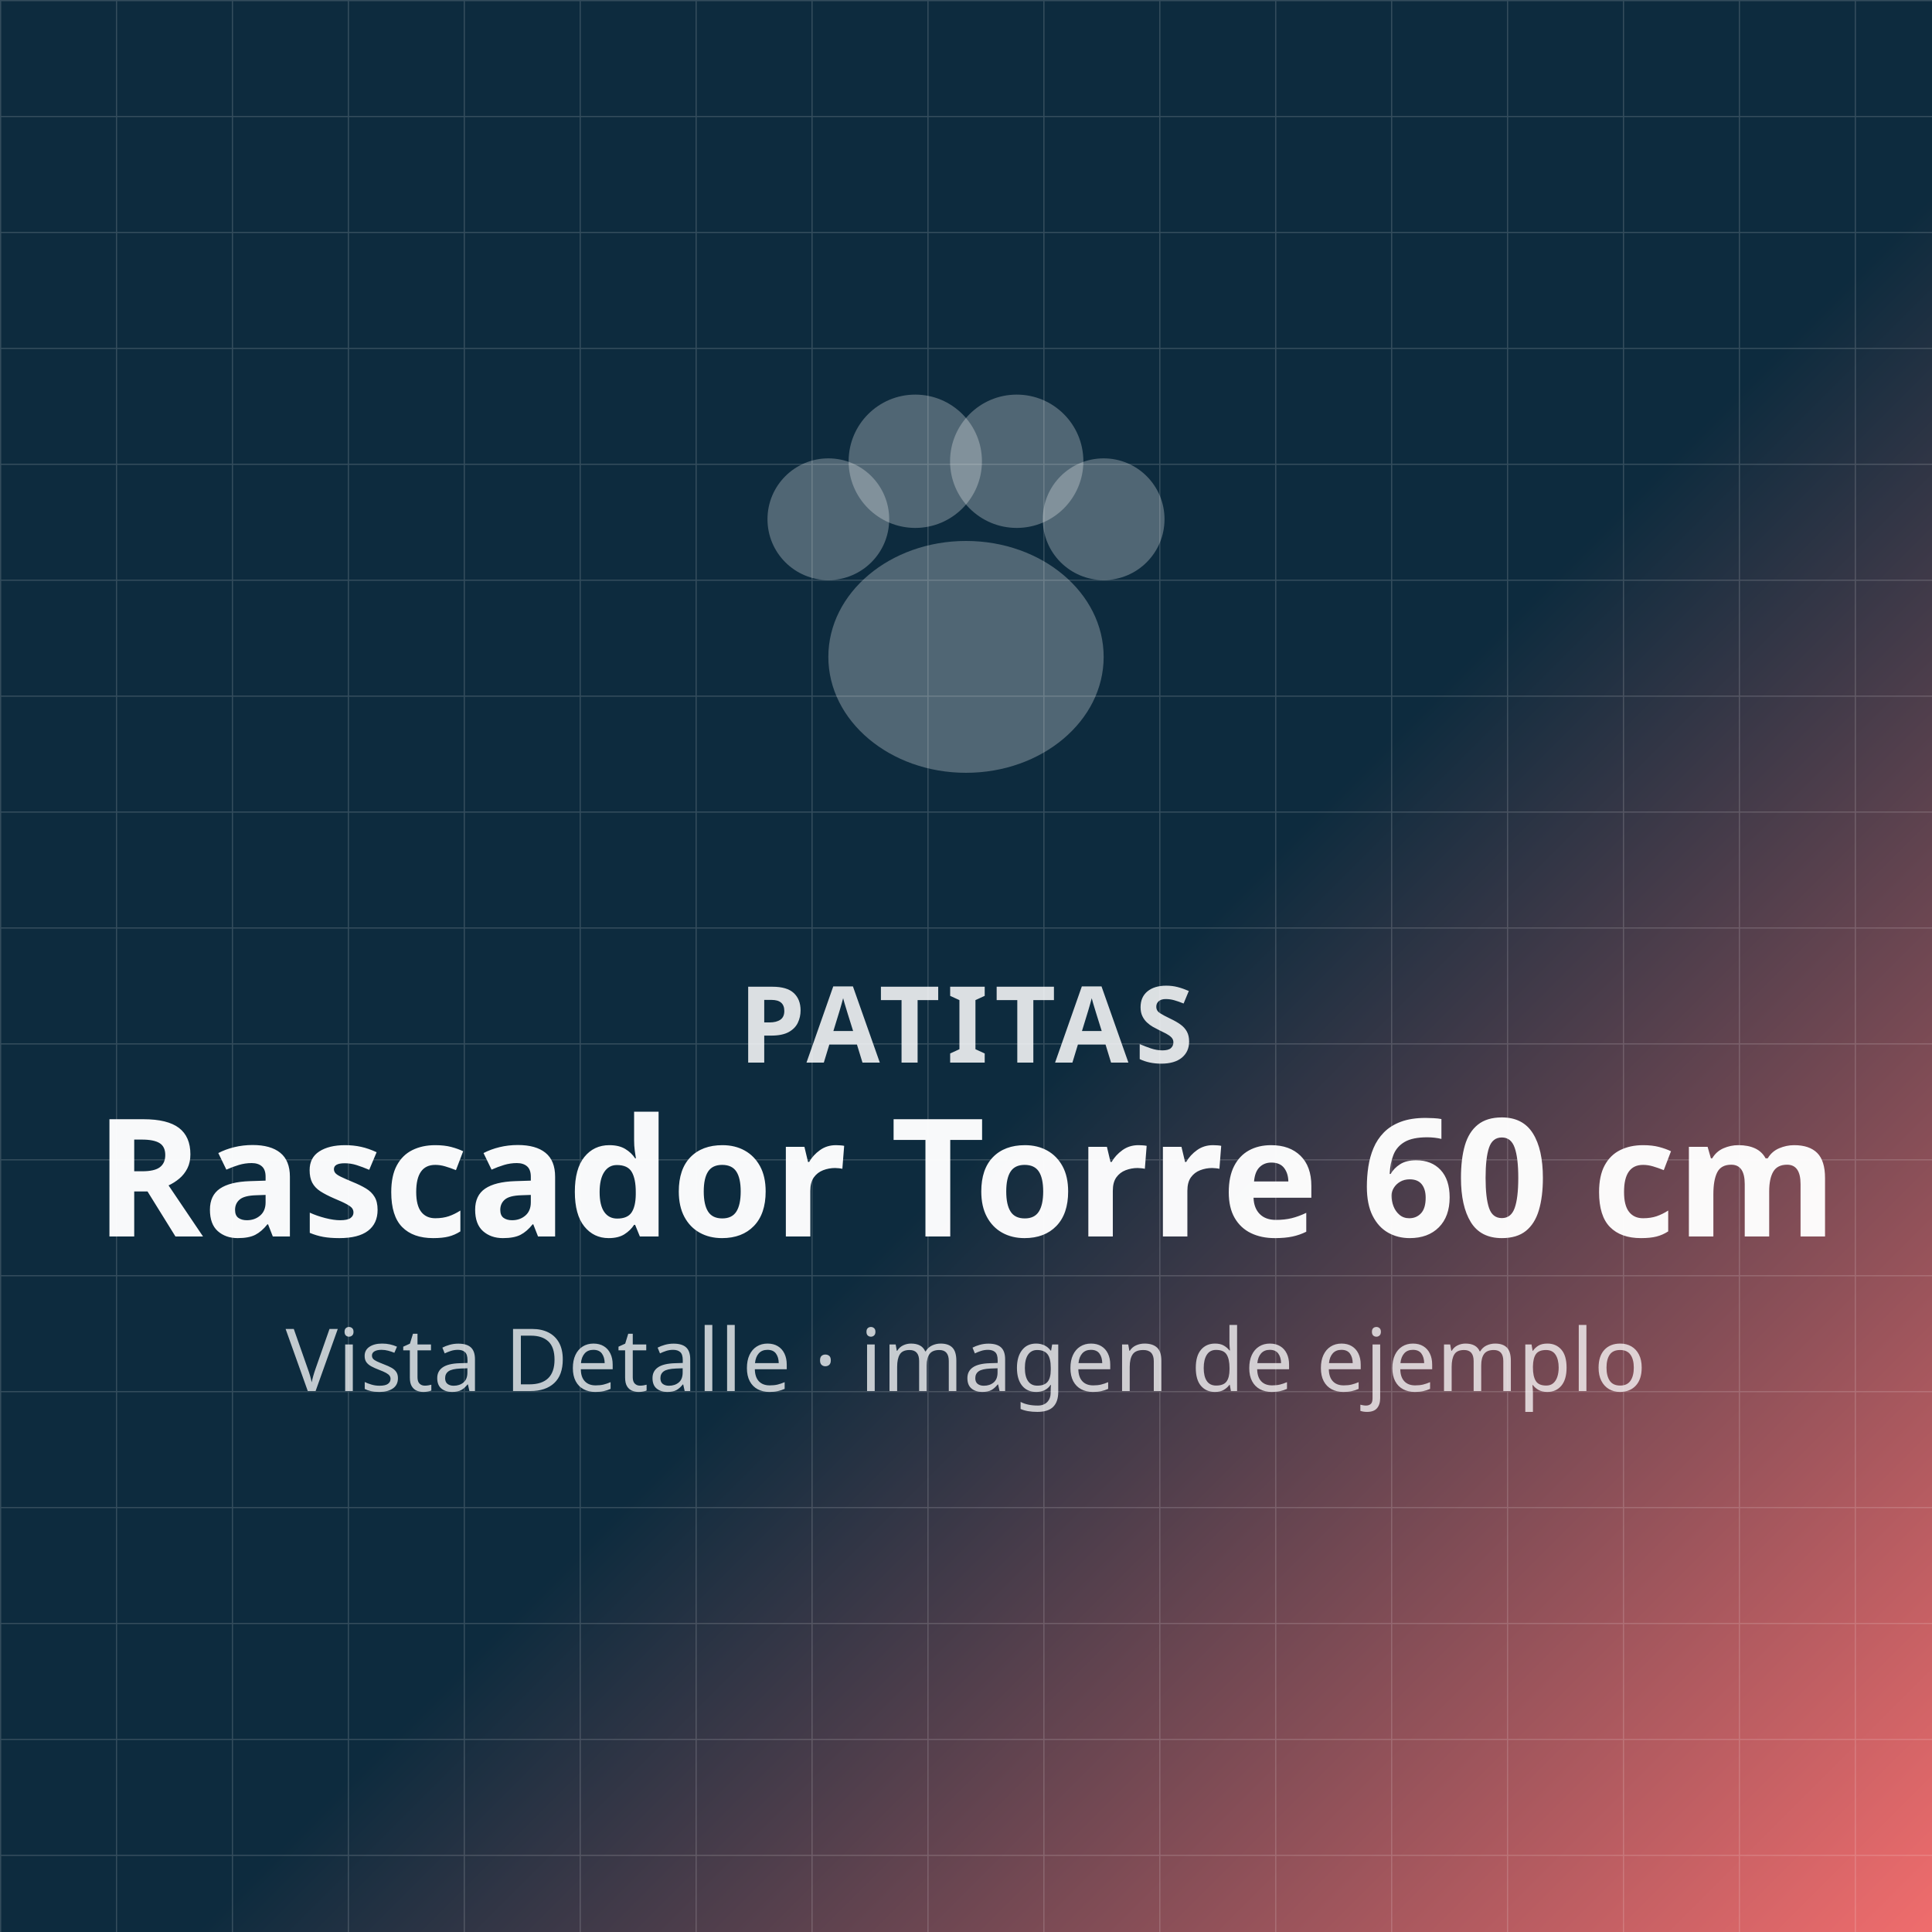
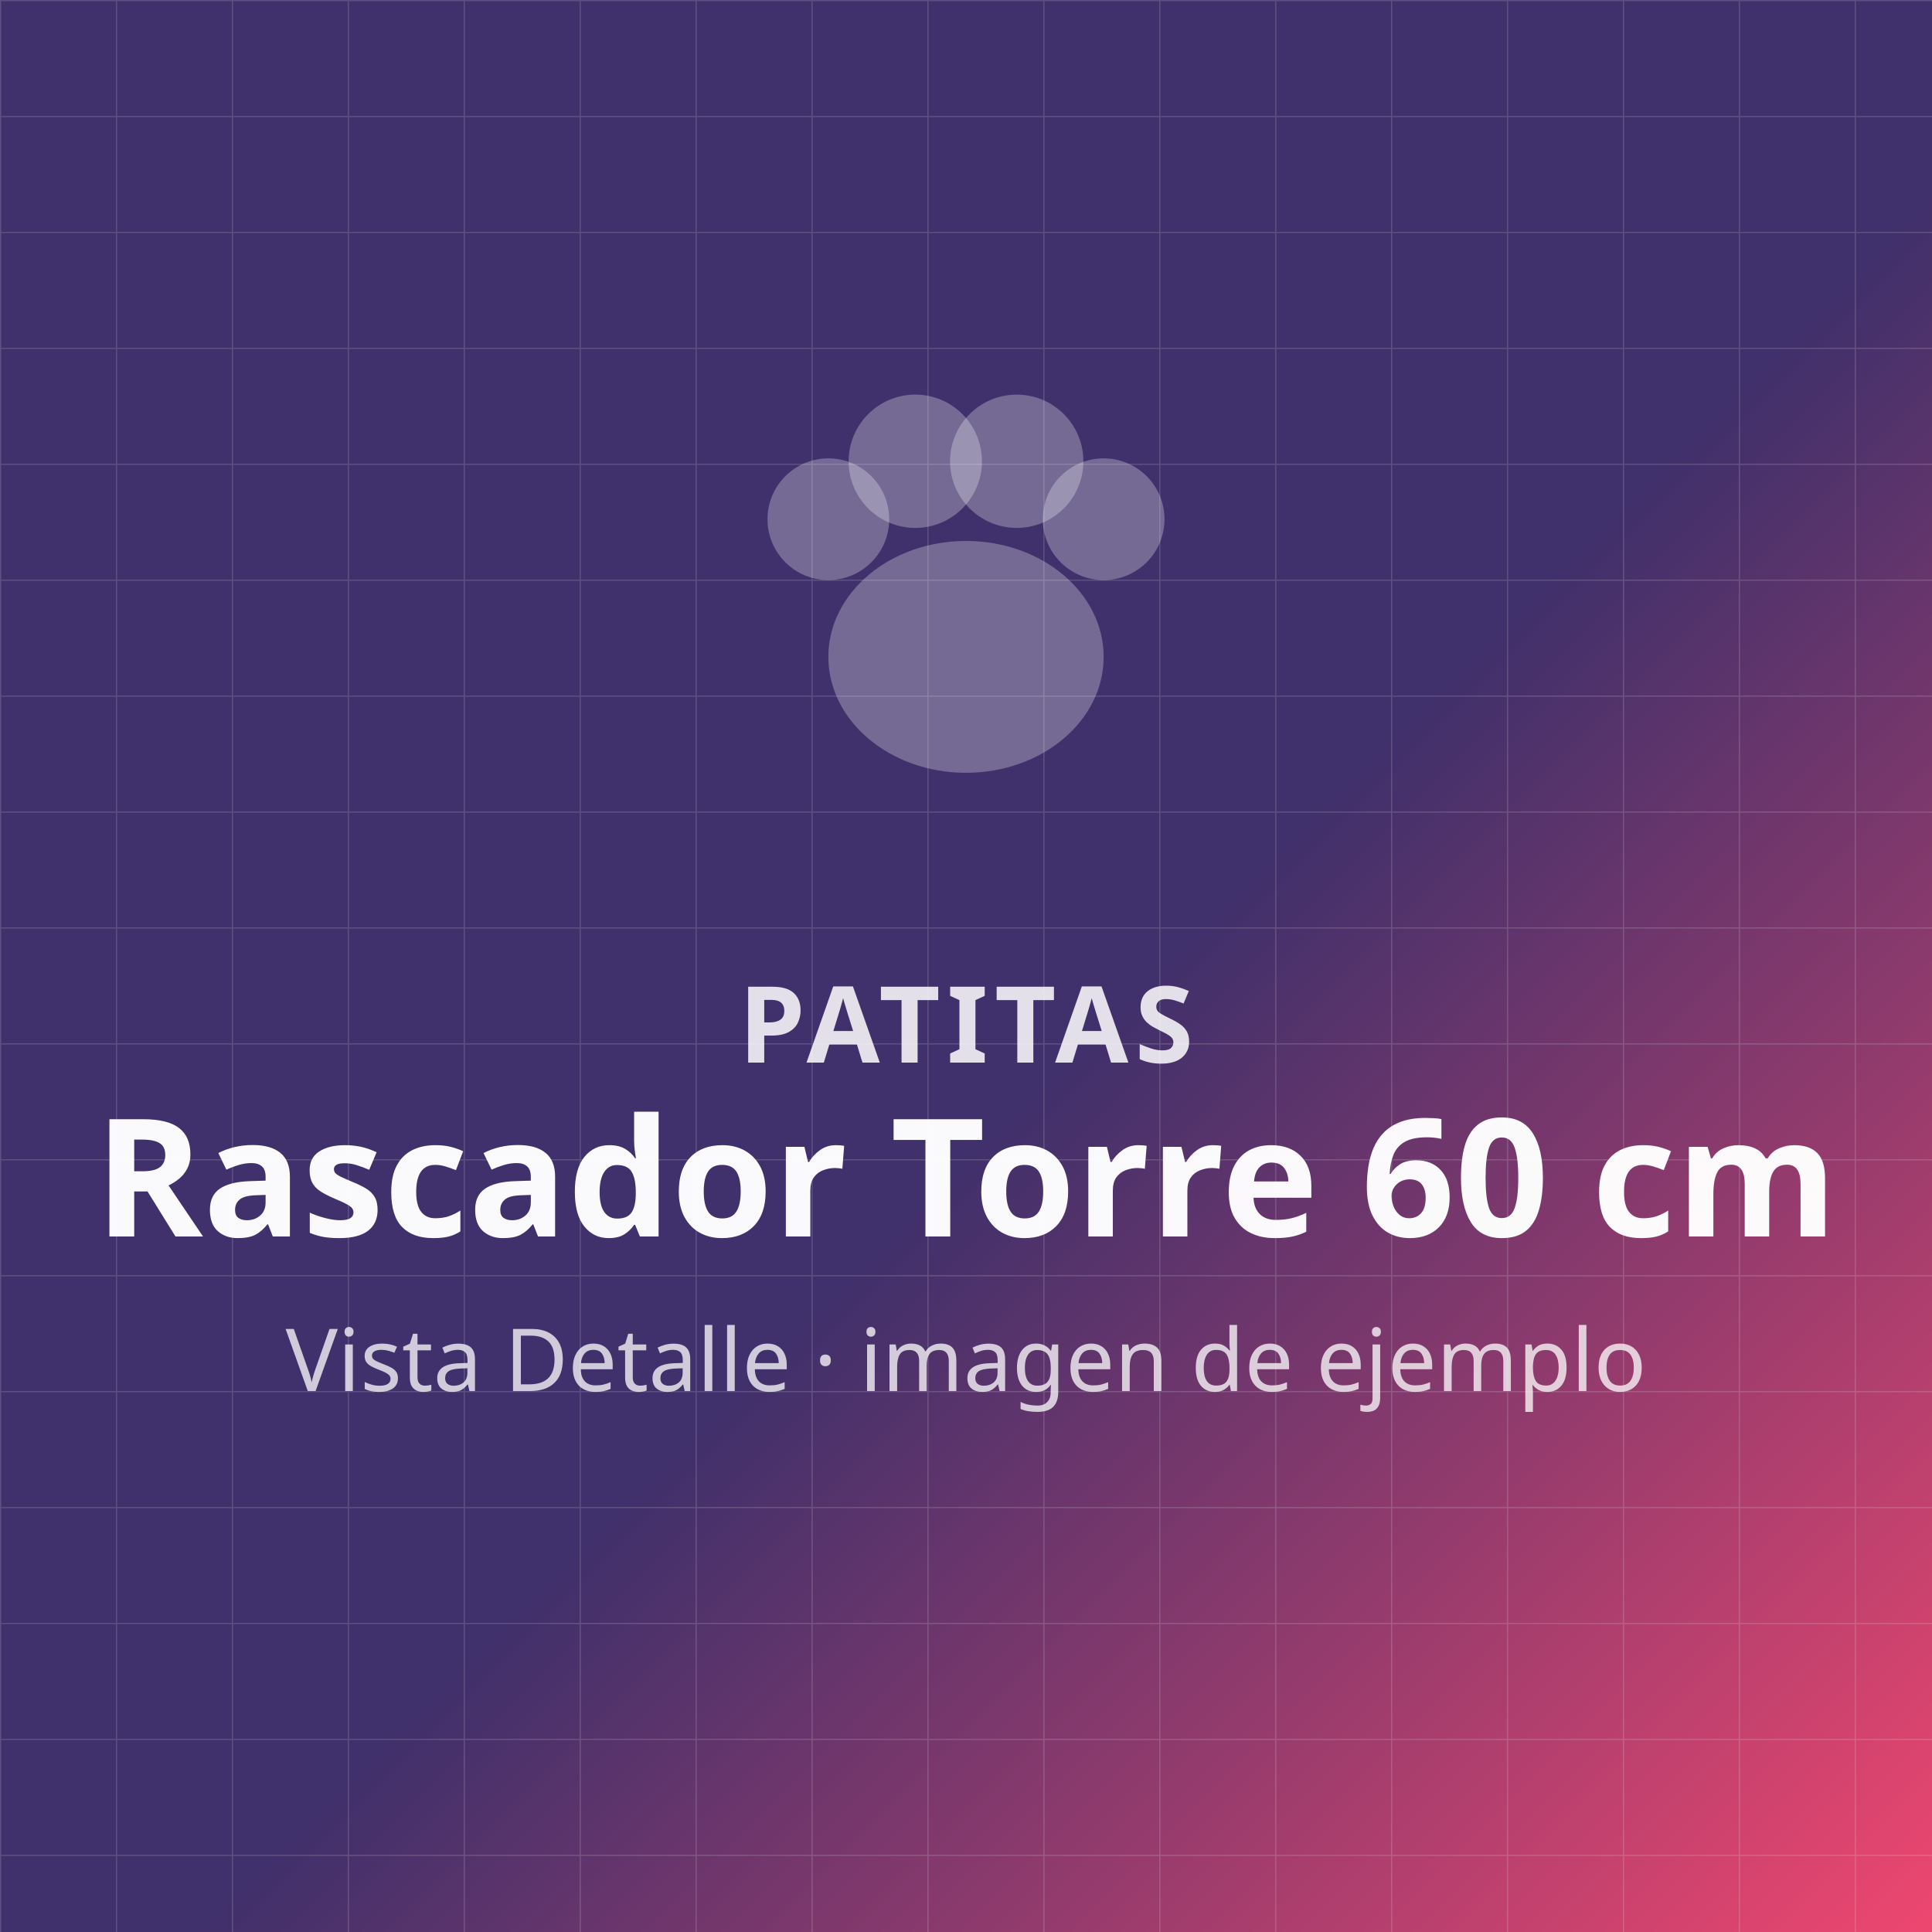
<svg xmlns="http://www.w3.org/2000/svg" width="1200" height="1200" viewBox="0 0 1200 1200" role="img" aria-label="Rascador Torre 60 cm">
  <defs>
    <linearGradient id="g" x1="0" y1="0" x2="1" y2="1">
-       <stop offset="0" stop-color="#0D2B3E" />
-       <stop offset="0.55" stop-color="#0D2B3E" />
-       <stop offset="1" stop-color="#F26D6D" />
+       <stop offset="0" stop-color="#40306B" />
+       <stop offset="0.55" stop-color="#40306B" />
+       <stop offset="1" stop-color="#EF476F" />
    </linearGradient>
    <pattern id="grid" width="72" height="72" patternUnits="userSpaceOnUse">
      <path d="M 72 0 L 0 0 0 72" fill="none" stroke="rgba(255,255,255,0.16)" stroke-width="1.5" />
    </pattern>
  </defs>
  <rect width="1200" height="1200" fill="url(#g)" />
  <rect width="1200" height="1200" fill="url(#grid)" />
  <circle cx="514.5" cy="322.5" r="37.8" fill="rgba(255,255,255,0.28)" />
  <circle cx="568.5" cy="286.5" r="41.4" fill="rgba(255,255,255,0.28)" />
  <circle cx="631.5" cy="286.5" r="41.4" fill="rgba(255,255,255,0.28)" />
  <circle cx="685.5" cy="322.5" r="37.8" fill="rgba(255,255,255,0.28)" />
  <ellipse cx="600" cy="408" rx="85.5" ry="72" fill="rgba(255,255,255,0.28)" />
  <text x="600" y="660" text-anchor="middle" font-family="Fredoka, Nunito, system-ui, sans-serif" font-size="66" font-weight="700" letter-spacing="4" fill="rgba(255,255,255,0.85)">PATITAS</text>
  <text x="600" y="768" text-anchor="middle" font-family="Fredoka, Nunito, system-ui, sans-serif" font-size="102" font-weight="800" fill="rgba(255,255,255,0.97)">Rascador Torre 60 cm</text>
  <text x="600" y="864" text-anchor="middle" font-family="Fredoka, Nunito, system-ui, sans-serif" font-size="54" font-weight="500" fill="rgba(255,255,255,0.75)">Vista Detalle · imagen de ejemplo</text>
</svg>
